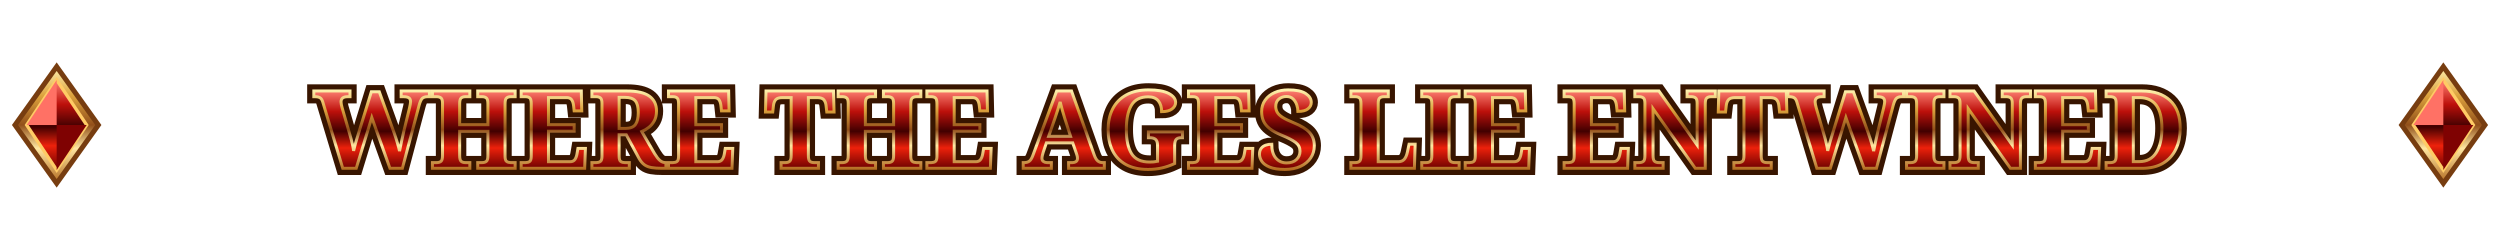
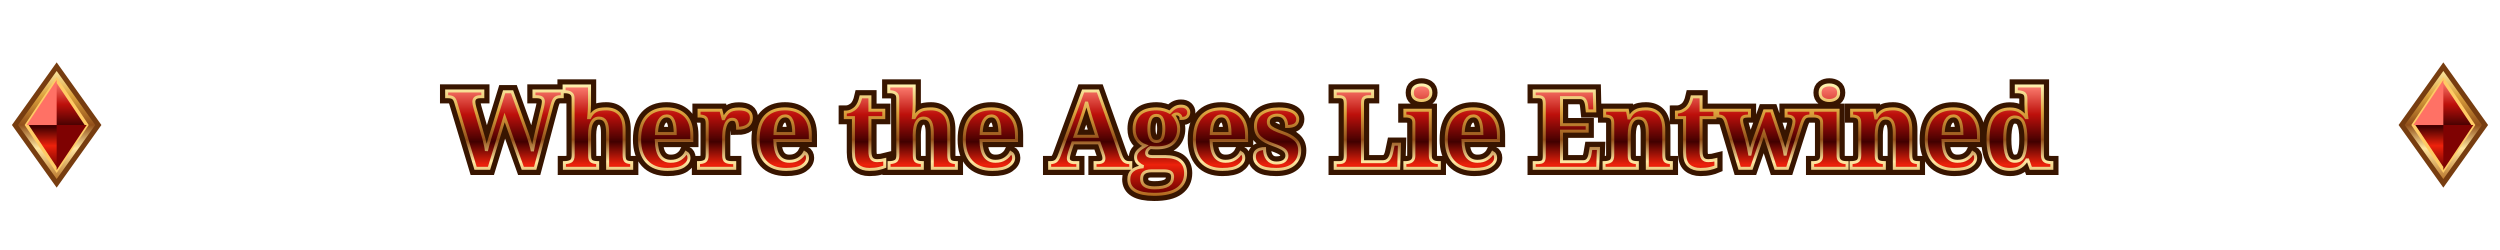
<svg xmlns="http://www.w3.org/2000/svg" viewBox="0 0 1500 150">
  <defs>
    <linearGradient id="gold" x1="0" y1="0" x2="0" y2="1">
      <stop stop-color="#fff2b0" />
      <stop offset=".25" stop-color="#dca23d" />
      <stop offset=".5" stop-color="#92501a" />
      <stop offset=".7" stop-color="#ffe7a1" />
      <stop offset="1" stop-color="#b36b20" />
    </linearGradient>
    <linearGradient id="ruby" x1="0" y1="0" x2="0" y2="1">
      <stop stop-color="#ff8375" />
      <stop offset=".27" stop-color="#bd100b" />
      <stop offset=".52" stop-color="#410000" />
      <stop offset=".73" stop-color="#ed210b" />
      <stop offset="1" stop-color="#680000" />
    </linearGradient>
    <g id="gem">
      <path d="M0 -35 25 0 0 35 -25 0Z" fill="url(#gold)" stroke="#773d10" stroke-width="3" />
      <path d="M0 -27 18 0 0 27 -18 0Z" fill="url(#ruby)" stroke="#ffcb65" stroke-width="2" />
      <path d="M0 -27 0 0 -18 0Z" fill="#ff7165" />
      <path d="M0 0 18 0 0 27Z" fill="#7f0202" />
    </g>
  </defs>
  <use href="#gem" x="34" y="75" />
  <use href="#gem" x="1466" y="75" />
-   <text x="750" y="101" text-anchor="middle" font-family="Georgia,serif" font-weight="bold" font-size="65" textLength="1350" lengthAdjust="spacingAndGlyphs" stroke="#381500" stroke-width="8" paint-order="stroke" fill="url(#ruby)">WHERE THE AGES LIE ENTWINED</text>
-   <text x="750" y="101" text-anchor="middle" font-family="Georgia,serif" font-weight="bold" font-size="65" textLength="1350" lengthAdjust="spacingAndGlyphs" stroke="url(#gold)" stroke-width="1.8" fill="none">WHERE THE AGES LIE ENTWINED</text>
+   <text x="750" y="101" text-anchor="middle" font-family="Georgia,serif" font-weight="bold" font-size="65" stroke="#381500" stroke-width="8" paint-order="stroke" fill="url(#ruby)">Where the Ages Lie Entwined</text>
+   <text x="750" y="101" text-anchor="middle" font-family="Georgia,serif" font-weight="bold" font-size="65" stroke="url(#gold)" stroke-width="1.8" fill="none">Where the Ages Lie Entwined</text>
</svg>
